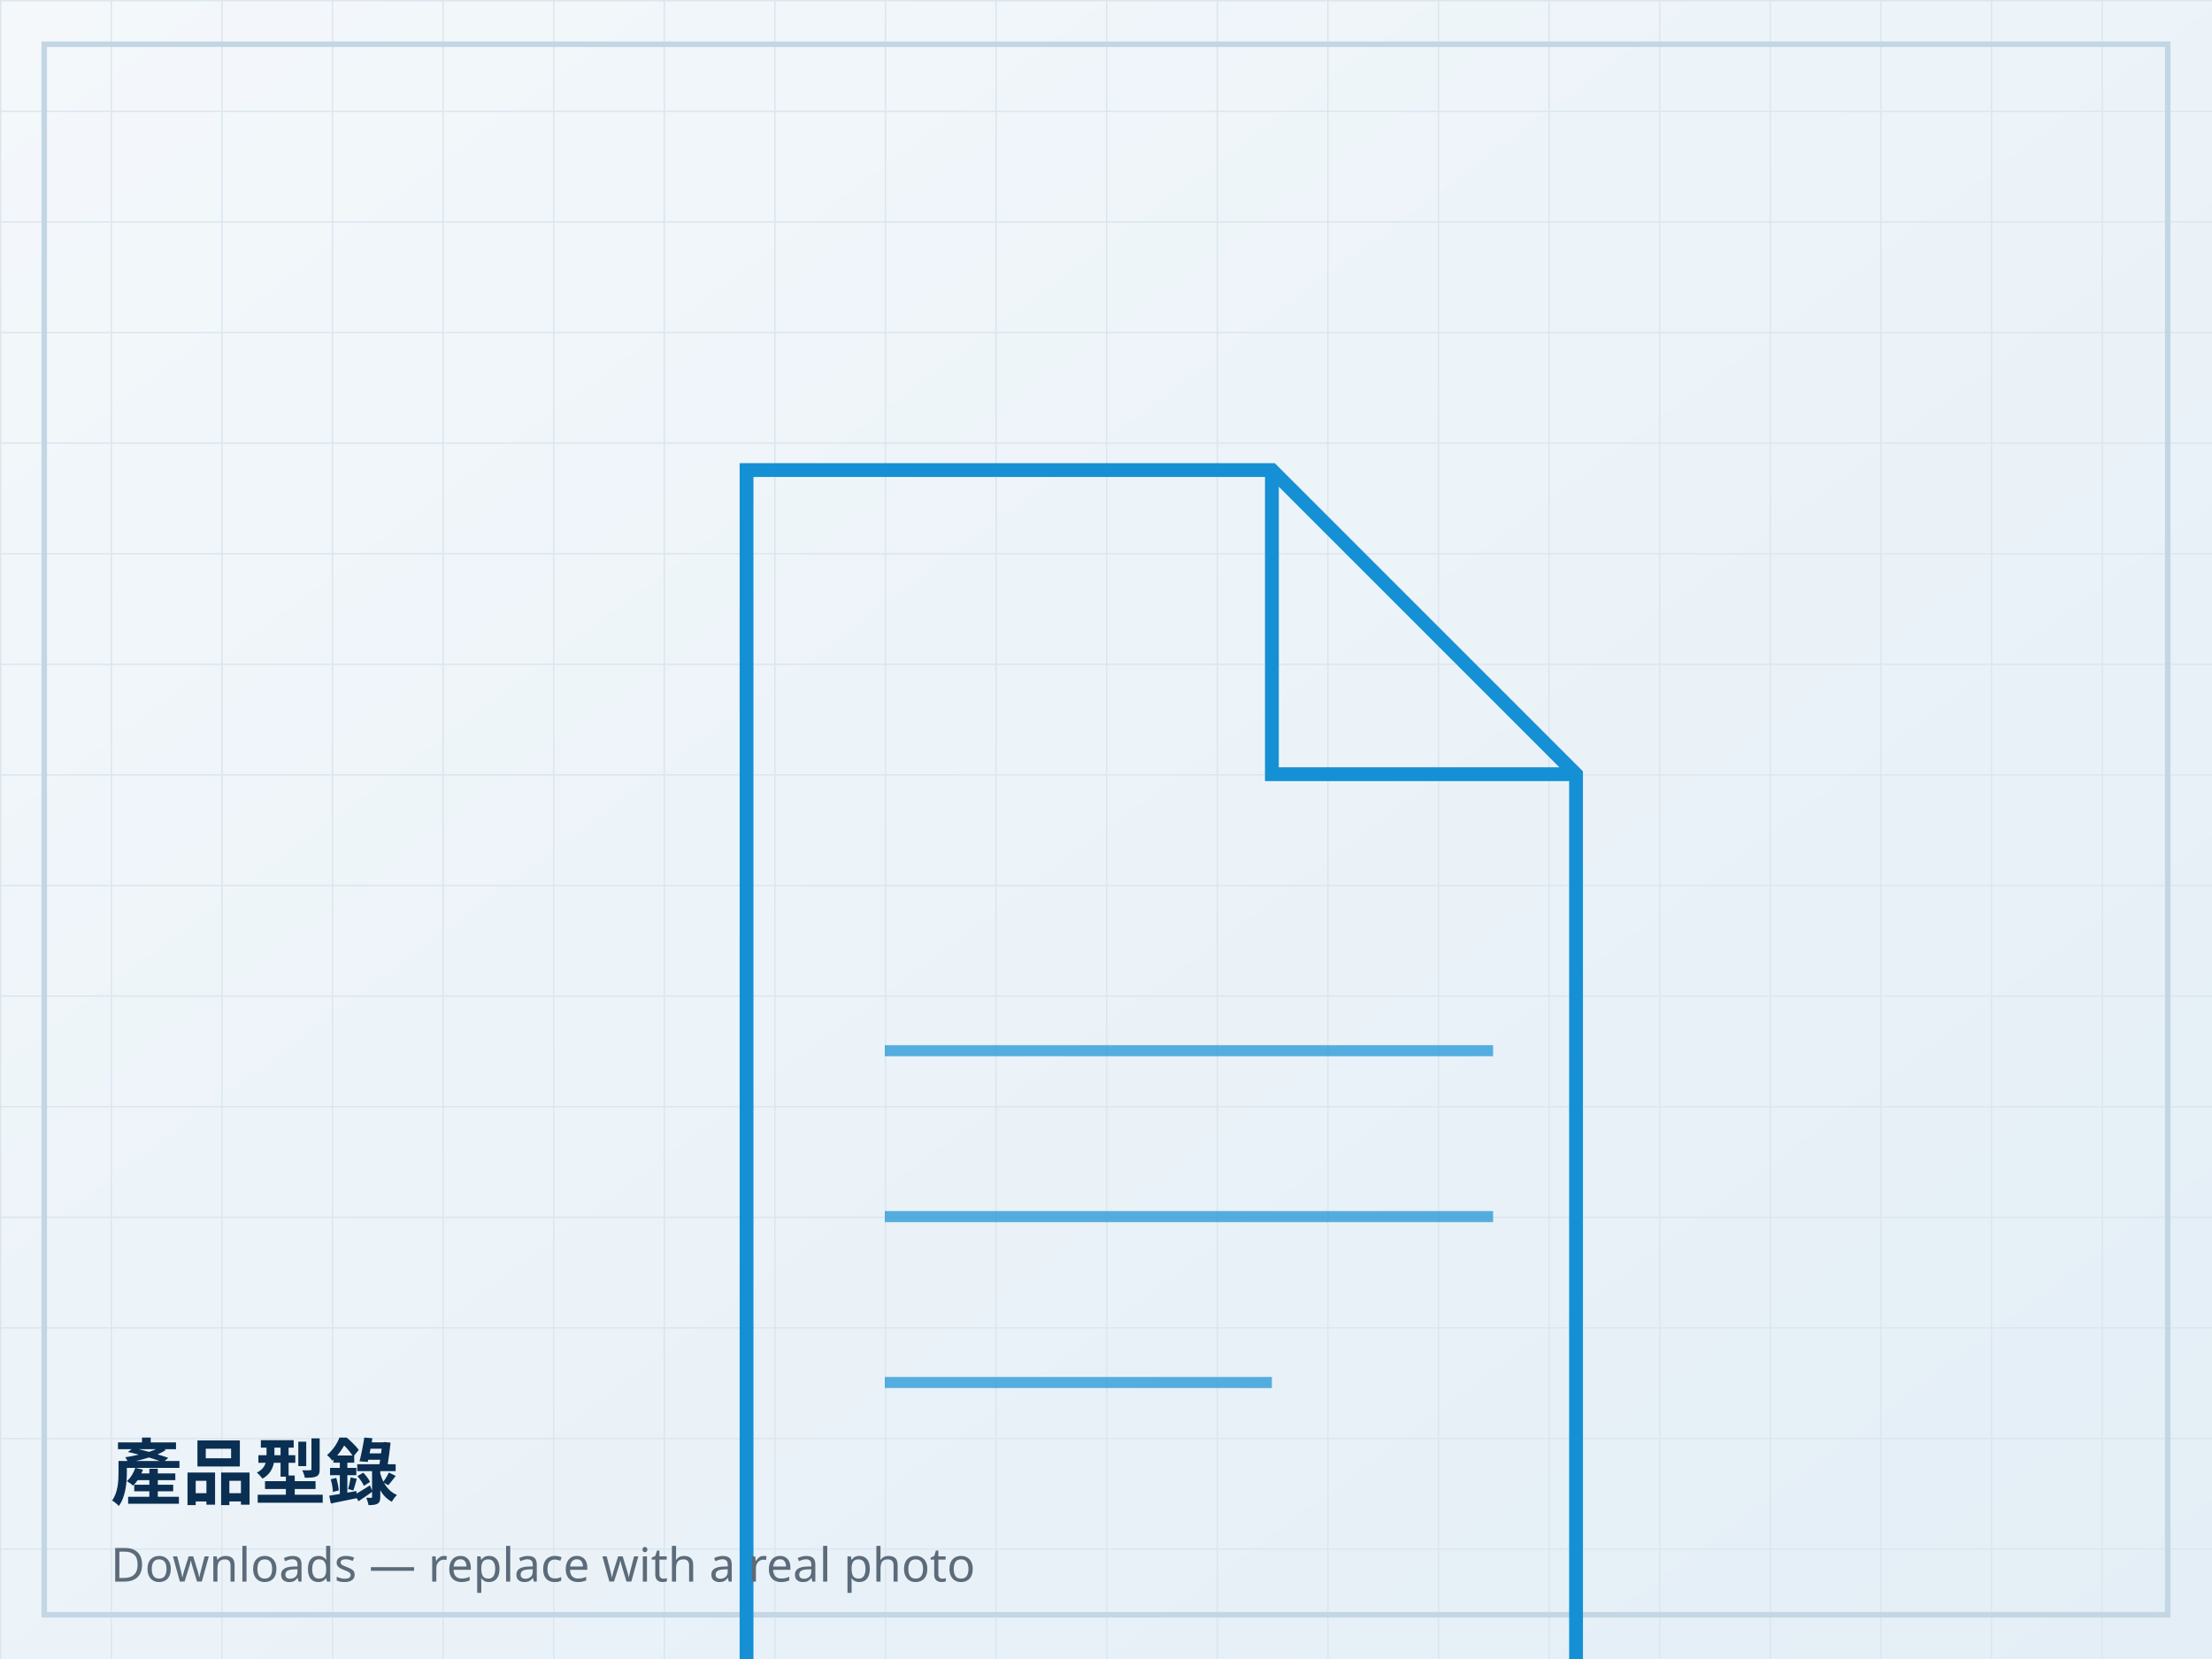
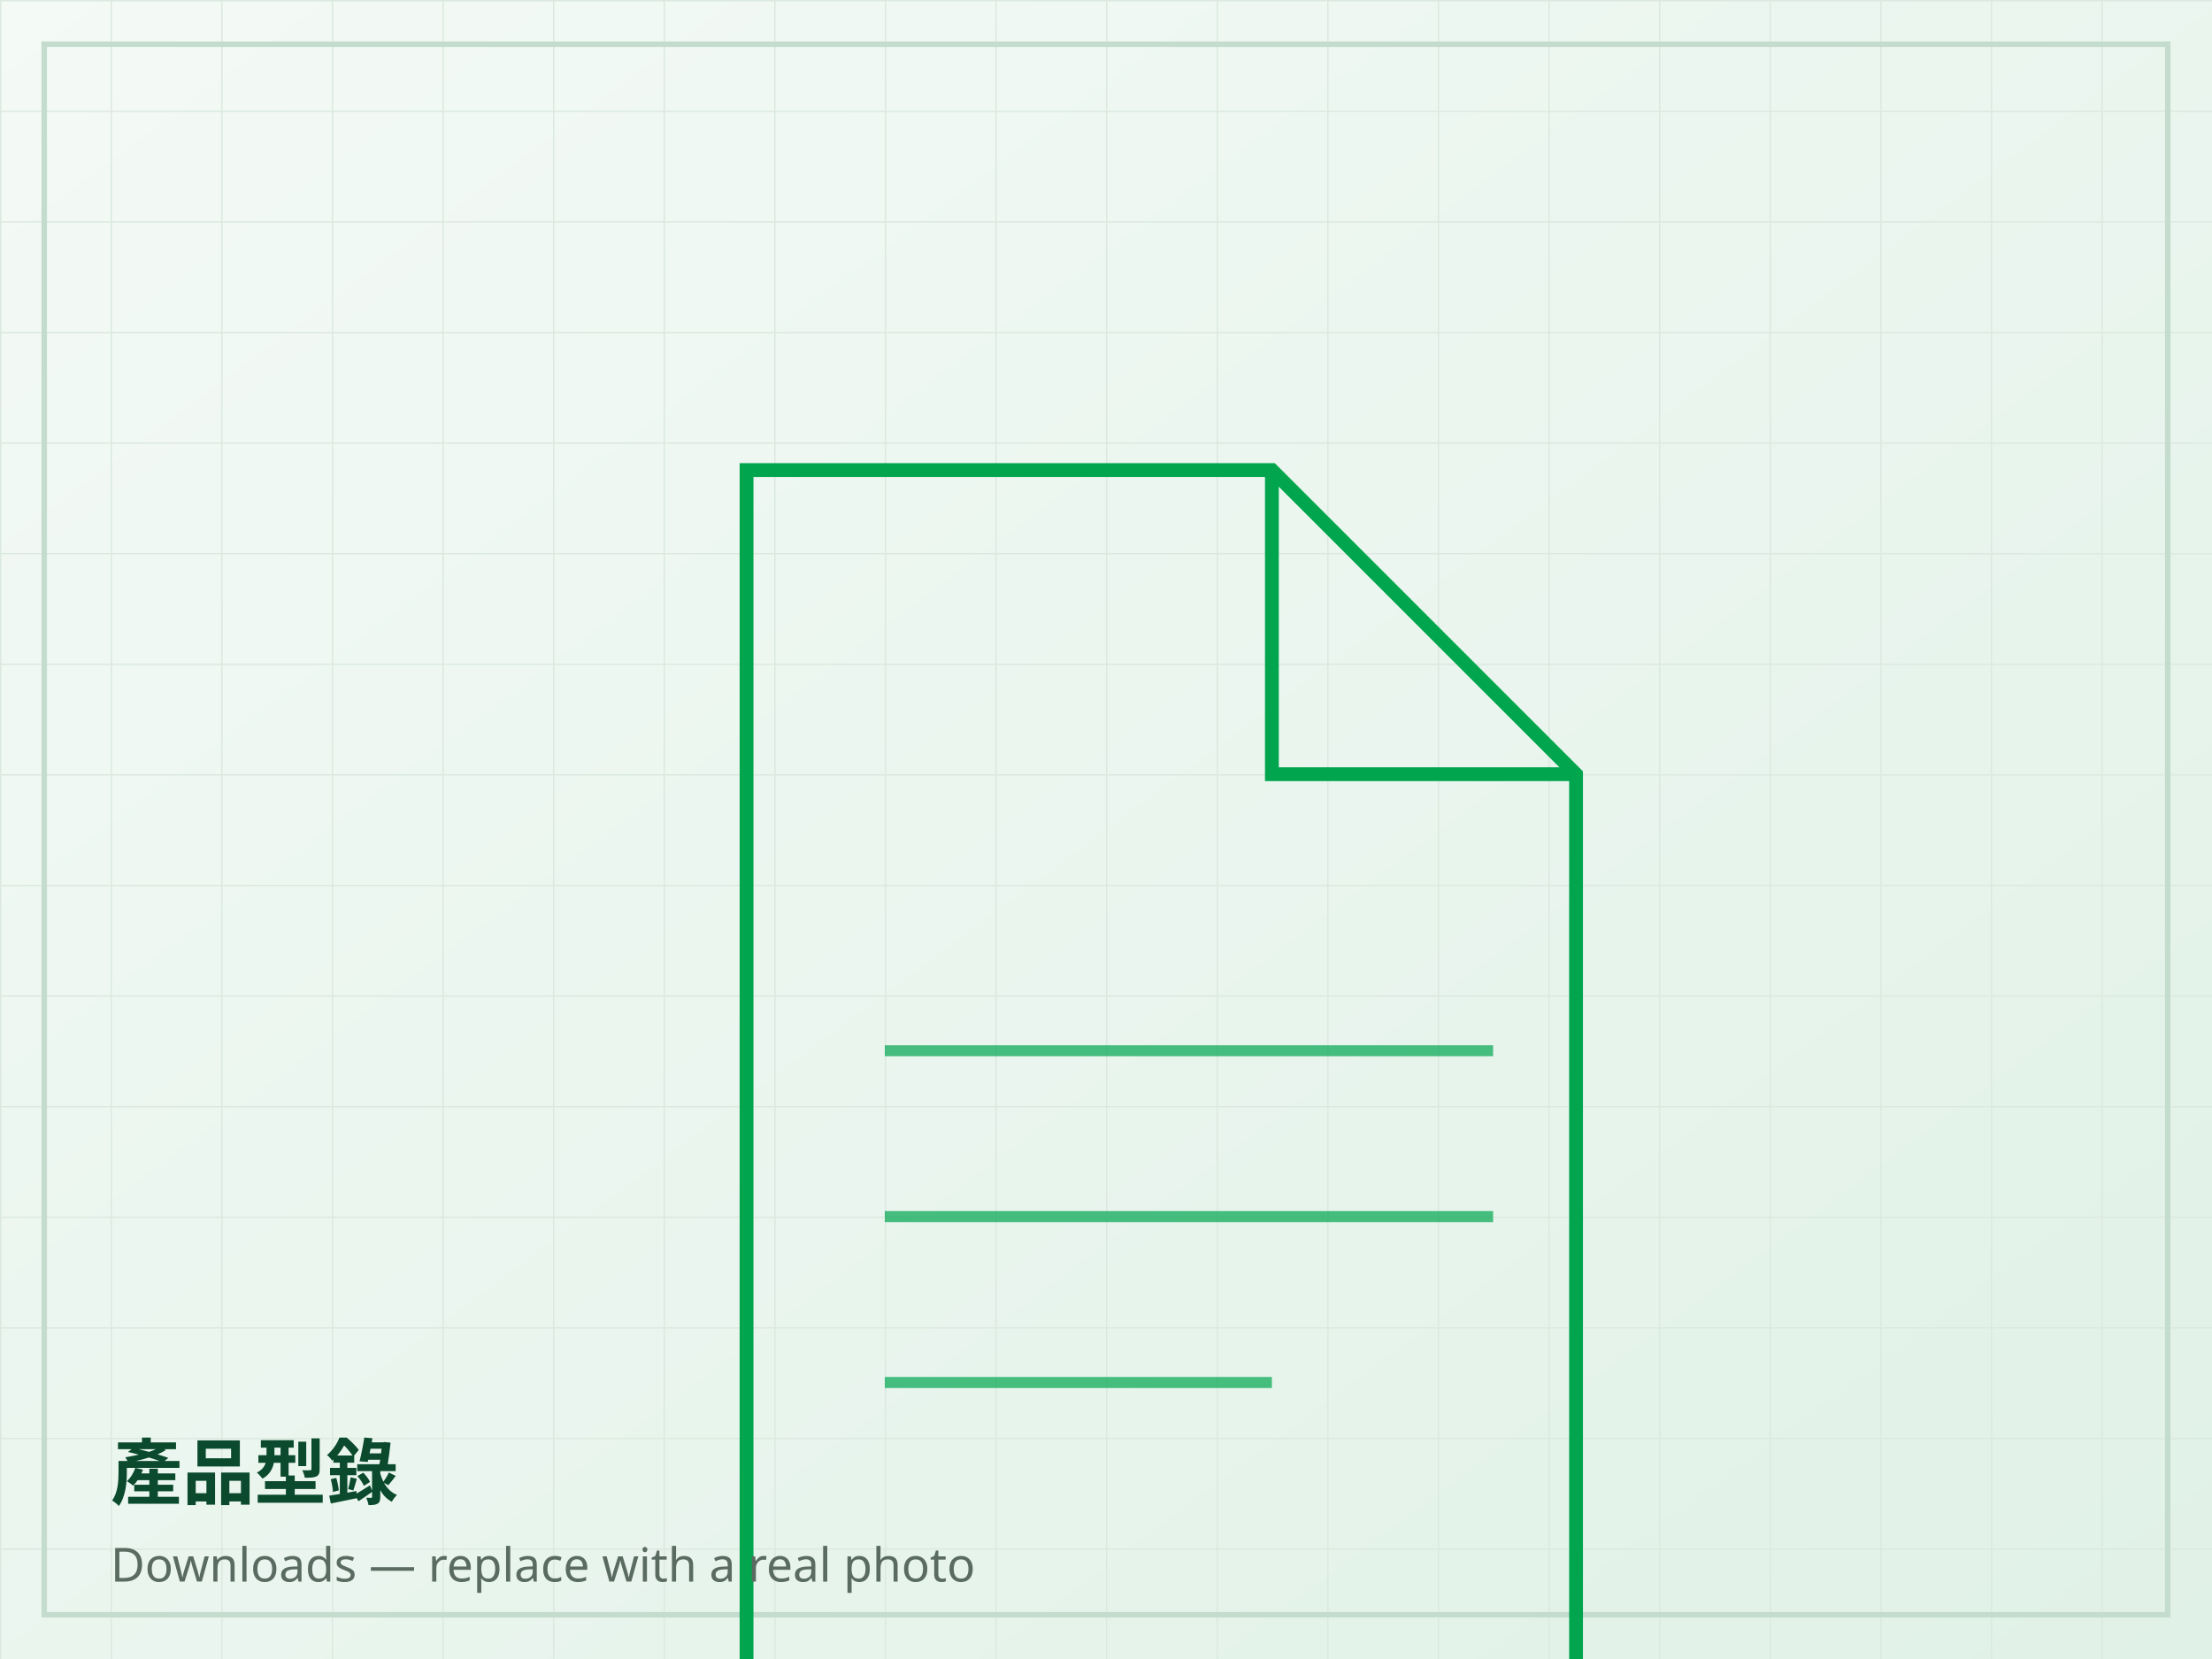
<svg xmlns="http://www.w3.org/2000/svg" viewBox="0 0 800 600" width="800" height="600" role="img" aria-label="產品型錄">
  <defs>
    <pattern id="grid" width="40" height="40" patternUnits="userSpaceOnUse">
-       <path d="M40 0H0v40" fill="none" stroke="#dbe6ef" stroke-width="1" />
+       <path d="M40 0H0v40" fill="none" stroke="#dbe9e0" stroke-width="1" />
    </pattern>
    <linearGradient id="bg" x1="0" y1="0" x2="1" y2="1">
-       <stop offset="0" stop-color="#f4f8fb" />
-       <stop offset="1" stop-color="#e3eef6" />
+       <stop offset="0" stop-color="#f4faf6" />
+       <stop offset="1" stop-color="#e0f1e7" />
    </linearGradient>
  </defs>
  <rect width="800" height="600" fill="url(#bg)" />
  <rect width="800" height="600" fill="url(#grid)" />
-   <rect x="16" y="16" width="768" height="568" fill="none" stroke="#c3d6e4" stroke-width="2" />
-   <g fill="none" stroke="#1690d4" stroke-width="5">
+   <rect x="16" y="16" width="768" height="568" fill="none" stroke="#c4dccd" stroke-width="2" />
+   <g fill="none" stroke="#00a54e" stroke-width="5">
    <path d="M270 170h190l110 110v330H270z" />
    <path d="M460 170v110h110" />
    <path d="M320 380h220M320 440h220M320 500h140" stroke-width="4" opacity=".7" />
  </g>
-   <text x="40" y="542" font-family="Segoe UI, Noto Sans TC, sans-serif" font-size="26" font-weight="700" fill="#0a2f52">產品型錄</text>
-   <text x="40" y="572" font-family="Segoe UI, sans-serif" font-size="17" fill="#5b6b7a">Downloads — replace with a real photo</text>
+   <text x="40" y="542" font-family="Segoe UI, Noto Sans TC, sans-serif" font-size="26" font-weight="700" fill="#0b4a2c">產品型錄</text>
+   <text x="40" y="572" font-family="Segoe UI, sans-serif" font-size="17" fill="#5a6b61">Downloads — replace with a real photo</text>
</svg>
